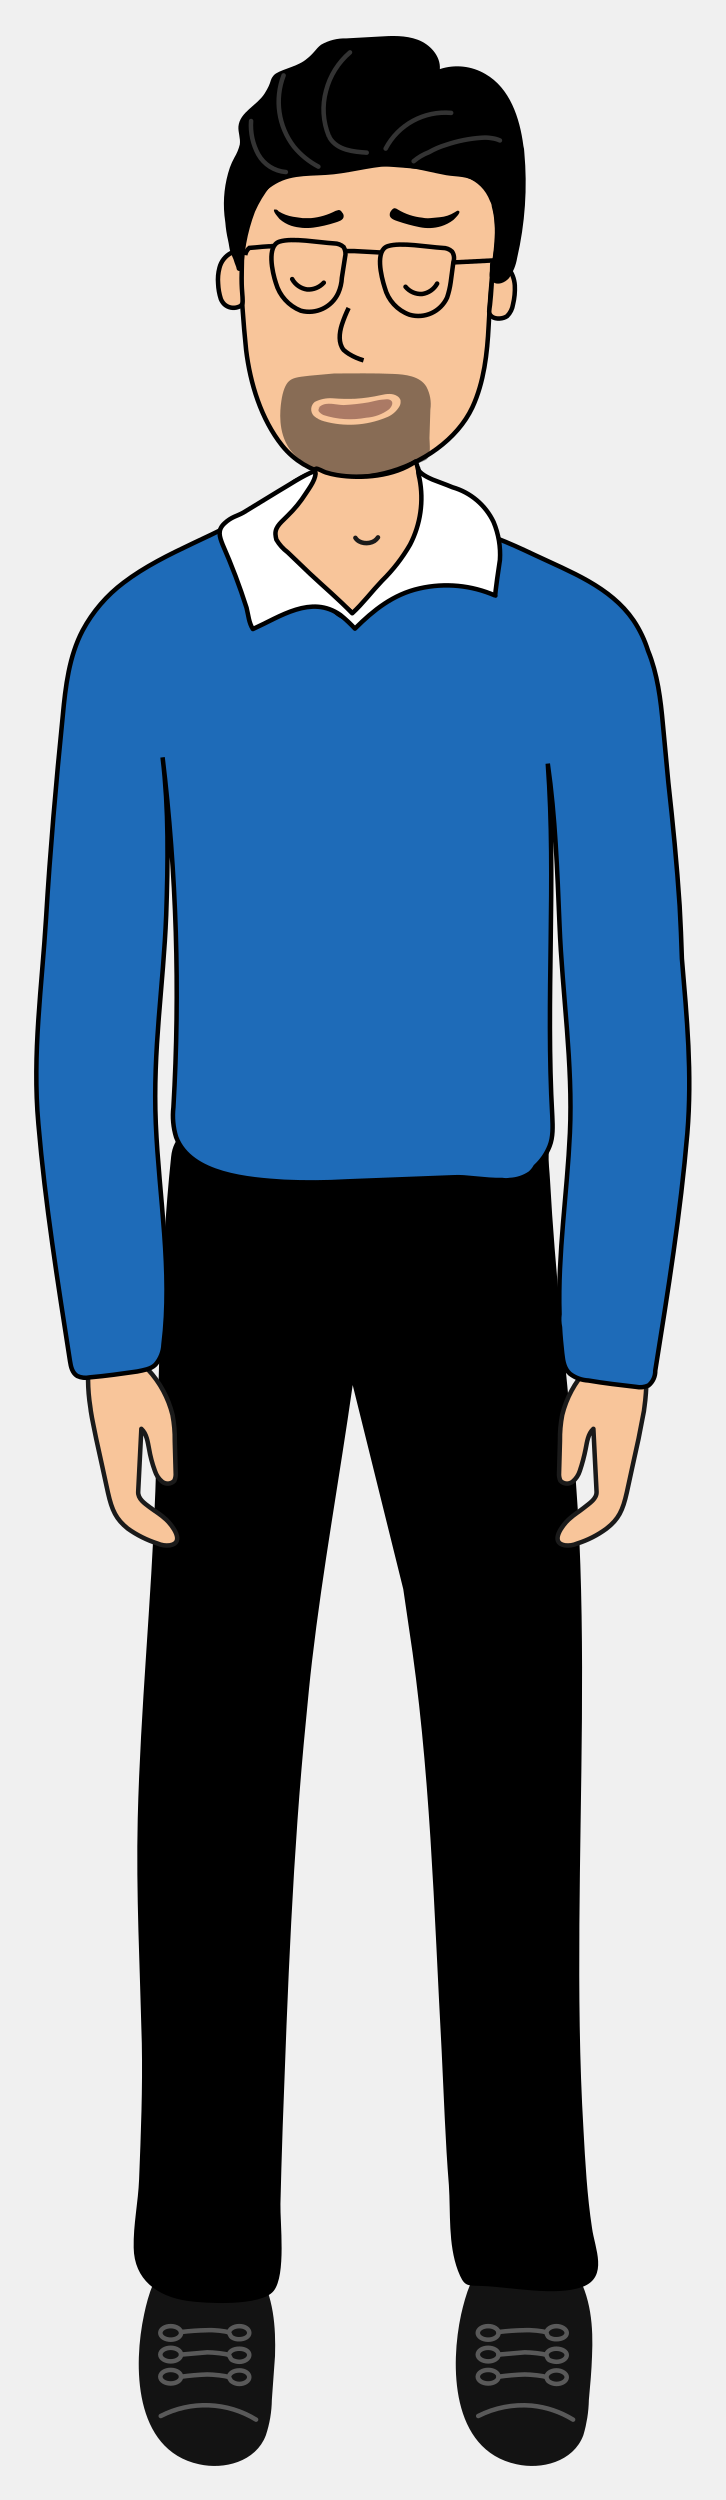
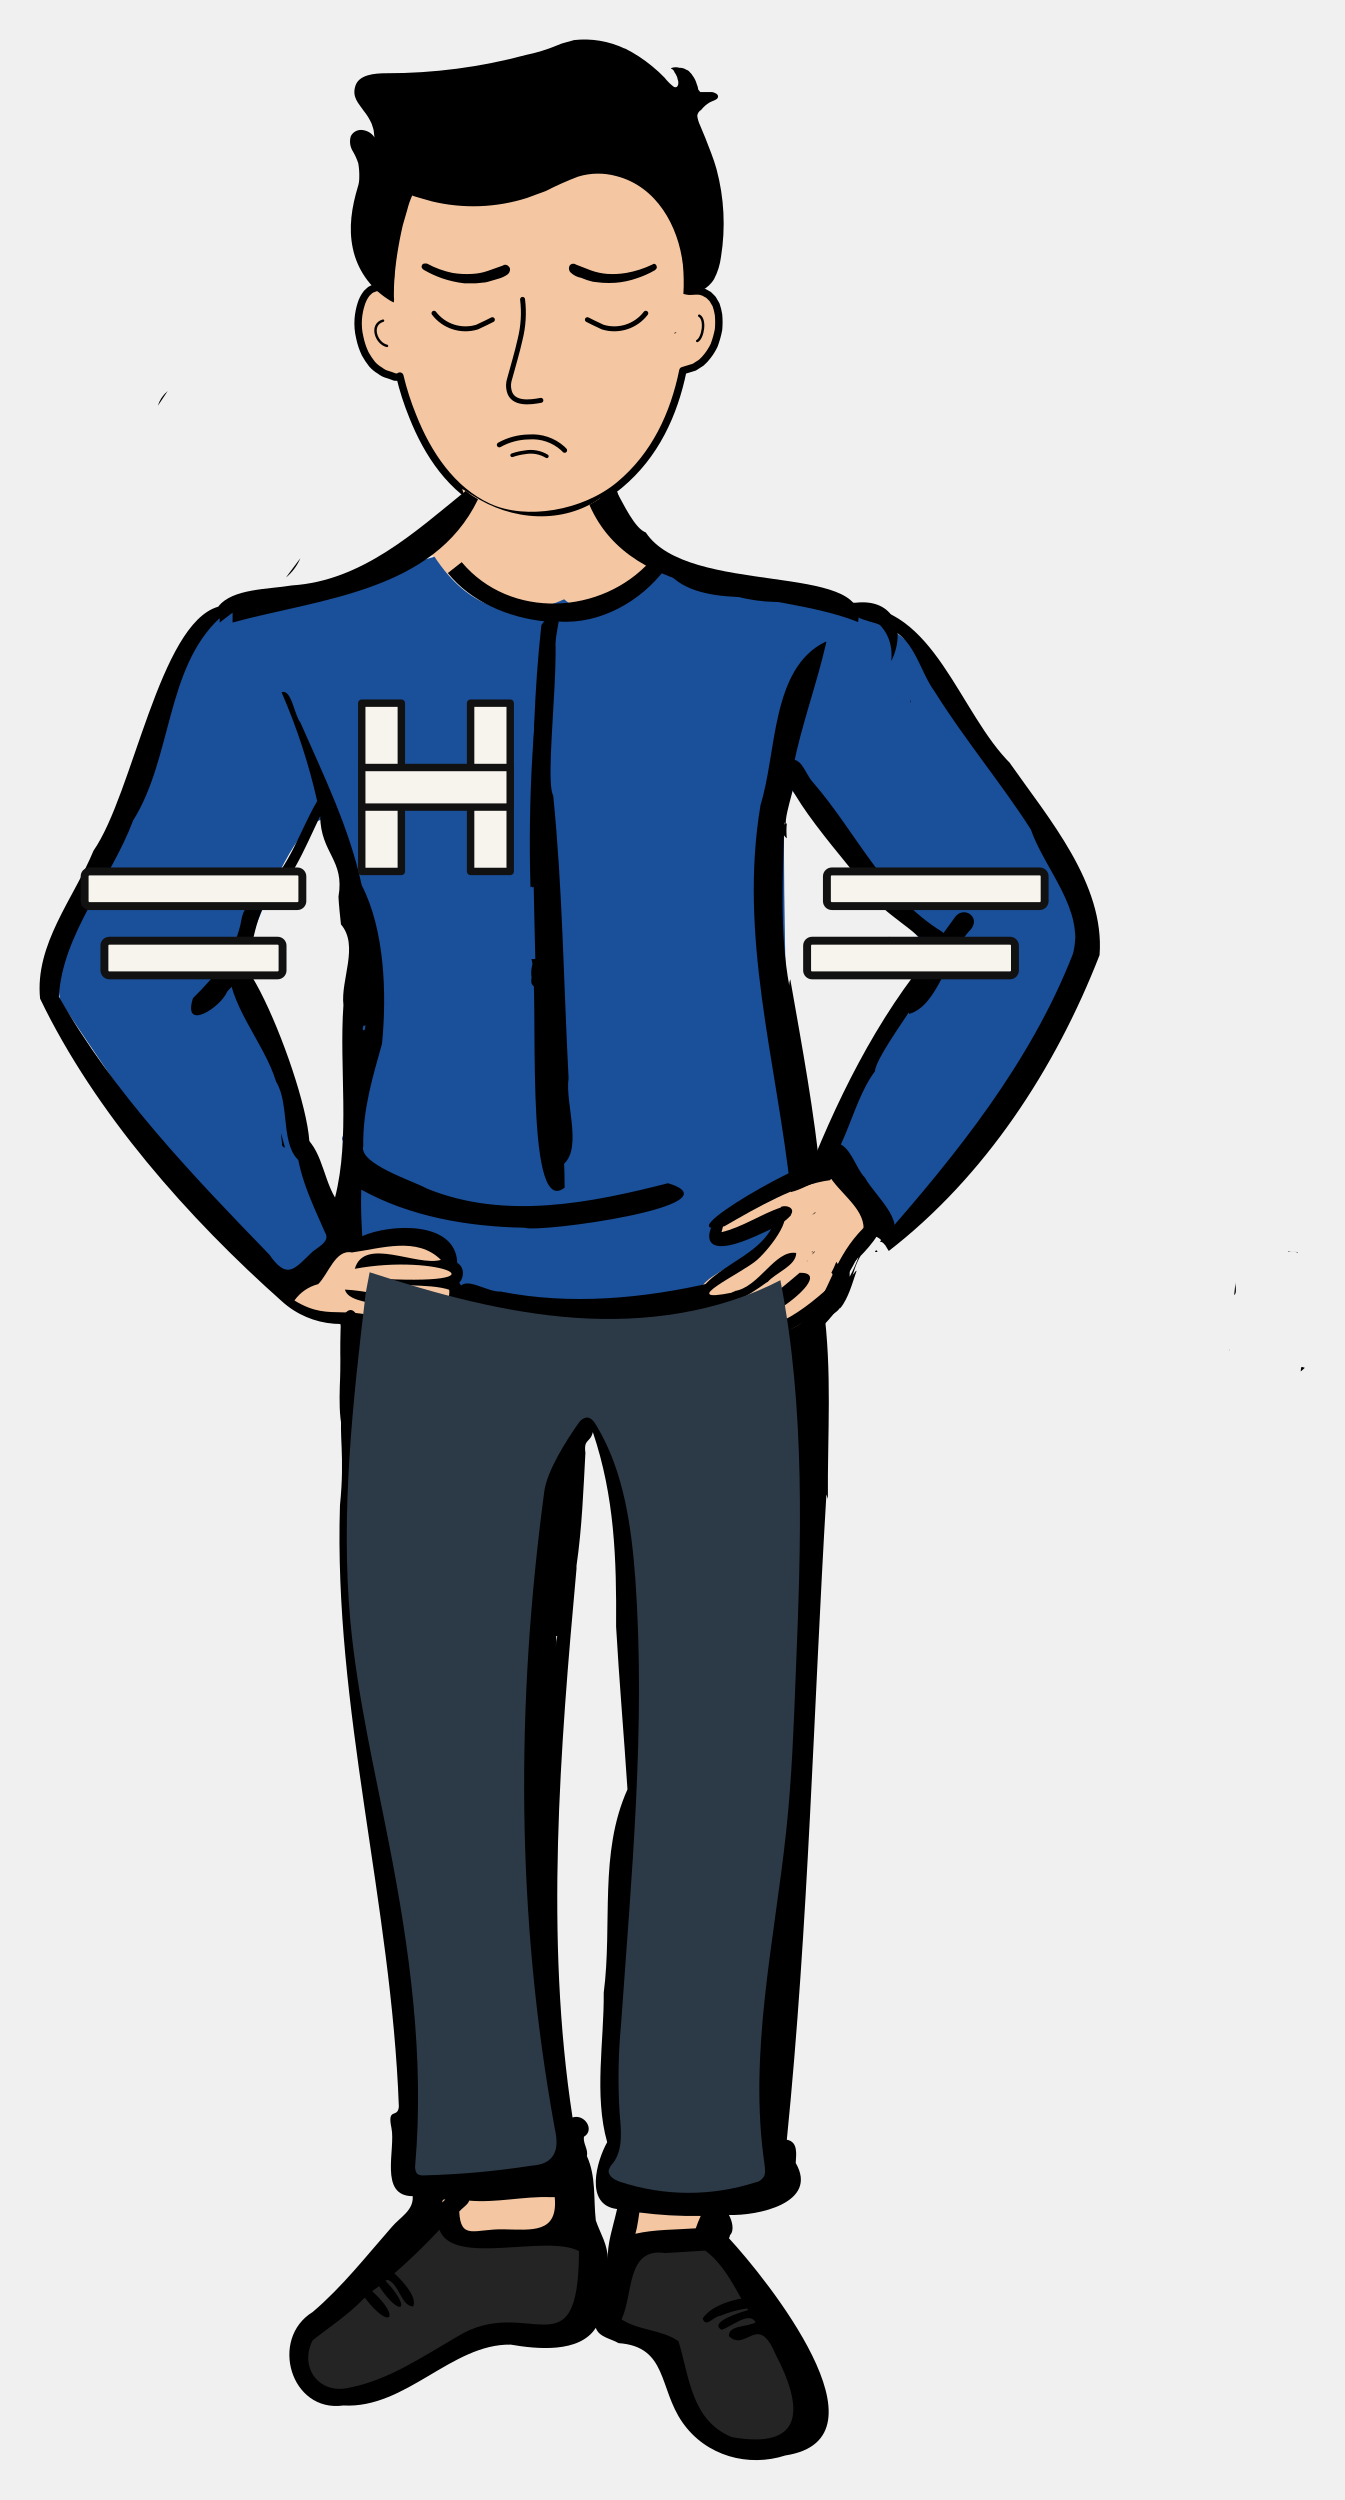
- <svg xmlns="http://www.w3.org/2000/svg" width="160.6" height="553.6" viewBox="160.7 26.9 160.6 553.6">
+ <svg xmlns="http://www.w3.org/2000/svg" width="271.7" height="505.2" viewBox="140.9 55.9 271.7 505.2">
  <svg width="500" height="600" preserveAspectRatio="xMidYMin slice" style="overflow:visible" viewBox="0 0 500 600">
    <svg width="500" height="600" style="overflow:visible">
      <svg width="500" height="600" preserveAspectRatio="xMidYMin slice" style="overflow:visible" viewBox="0 0 500 600">
        <svg viewBox="0 0 500 600">
-           <path fill="#f8c59a" stroke="#000" stroke-linecap="round" stroke-linejoin="round" d="M230 63.1a40 40 0 0 1 4.8-.3c6.9 0 13.8.6 20.6 1.2s12.1 1.6 14.3 7.3l.2.4a2.9 2.9 0 0 1 .2.9c1.4 5.1.3 10.6-.4 15.7a9 9 0 0 1-.2 1.7c-.3 3-.4 6-.6 9.1-.3 6-1 12.4-3.6 18-6.6 14.1-31.2 22-42.1 8.5-4.7-5.9-7.1-13.8-8-21.2-.3-3.1-.6-6.2-.8-9.3s-.3-4.6-.3-6.9a40.1 40.1 0 0 1 2.6-14.6 26.3 26.3 0 0 1 3.5-5.8c2.4-2.8 6.1-4.2 9.8-4.7" />
-           <path fill="#f8c59a" stroke="#000" stroke-linecap="round" stroke-linejoin="round" d="M273 96.9a4.6 4.6 0 0 0 1.3-2.6 14.6 14.6 0 0 0 .4-4.2 7 7 0 0 0-1.5-3.9c-.3-.3-.5-.6-.9-.7a3.4 3.4 0 0 0-2-.4h-.5a.7.7 0 0 0-.1.5 87 87 0 0 1-.5 8.8c-.1 1.1-.5 1.9.4 2.6s2.6.5 3.4-.1m-62.6-2.6a3.6 3.6 0 0 1-.8-1.2 12.8 12.8 0 0 1-.6-3.4 10.2 10.2 0 0 1 .3-3.5 5.1 5.1 0 0 1 2.6-3.3l1.1-.2c.3 0 .9-.1 1.2.1a.6.6 0 0 1 .1.4c0 1.8-.1 3.6-.1 5.3s.1 2.8.2 4.2 0 1.9-1 2.2a3 3 0 0 1-3-.6" />
-           <path d="M276.8 60.6a74.2 74.2 0 0 1-1.6 23.5 10.8 10.8 0 0 1-1.8 4.4c-.9 1-2.5 1.7-3.6.8s-.6-2.4-.3-3.6a31.8 31.8 0 0 0 .7-10.2c-.2-3-1.1-6.3-3.5-8s-4.8-1.4-7.2-1.8-7.5-1.8-11.3-2-9 1.3-13.6 1.8-9-.1-12.8 2.1-4.7 4.8-5.7 8a58 58 0 0 0-1.6 10c0 .4-.3 1.4-.9 1.3s-.5-.7-.6-.9a18 18 0 0 1-.6-1.7c-.3-.6-.5-1.2-.7-1.7s-.3-1.7-.5-2.5a26 26 0 0 1-.6-3.9c-.1-.5-.1-1.1-.2-1.6a25.4 25.4 0 0 1 1.2-10.6 15 15 0 0 1 1-2.2 10.5 10.5 0 0 0 1.2-2.9c.2-1.4-.4-2.7-.3-4 .3-3.2 4.1-4.6 5.8-7.3s1-2.8 2-4 4.9-1.8 7-3.4 2.2-2.4 3.5-3.4a10.6 10.6 0 0 1 5.6-1.4l7.2-.4c2.9-.2 5.9-.3 8.6.7s5.1 3.6 4.9 6.5a12.3 12.3 0 0 1 10.1 1.1c5.4 3.1 7.6 9.7 8.4 15.9a6 6 0 0 1 .2 1.4" />
-           <path d="M261.1 75.6a8.7 8.7 0 0 1-2.7 1.4 9.7 9.7 0 0 1-4.8.2 38 38 0 0 1-4.8-1.3c-.6-.2-1.9-.6-1.8-1.5a1.3 1.3 0 0 1 .3-.8c.2-.3.5-.6.8-.6a1.5 1.5 0 0 1 .7.3 12.8 12.8 0 0 0 5.4 1.8 5.5 5.5 0 0 0 1.8.1l2.1-.2a7.2 7.2 0 0 0 3.3-1.1l.5-.3a.4.4 0 0 1 .5.1c.3.4-1 1.6-1.3 1.9m-38.5-.2a7.6 7.6 0 0 0 2.6 1.5 11.7 11.7 0 0 0 4.9.4 27.7 27.7 0 0 0 4.8-1.1c.6-.2 1.9-.5 1.9-1.4a1.1 1.1 0 0 0-.3-.8c-.2-.3-.4-.6-.8-.6l-.7.2a14.7 14.7 0 0 1-5.4 1.6h-1.9l-2.1-.3a8.8 8.8 0 0 1-3.2-1.2 1 1 0 0 0-.5-.4h-.5c-.3.5 1 1.8 1.2 2.1" />
-           <path fill="none" stroke="#000" stroke-miterlimit="10" d="M234.7 80.8a3.2 3.2 0 0 1 2.1.8 3 3 0 0 1 .3 2.3l-.7 4.5a9.4 9.4 0 0 1-.8 3.4 7.1 7.1 0 0 1-8.3 3.9 9.3 9.3 0 0 1-5.5-6.1c-.8-2.4-2.1-8.3.8-9.2s8.6.2 12.1.4Zm24 1a3 3 0 0 1 2.1.8 2.6 2.6 0 0 1 .3 2.3l-.6 4.5a18.7 18.7 0 0 1-.8 3.4 7 7 0 0 1-8.3 3.8 8.7 8.7 0 0 1-5.5-6c-.8-2.5-2.2-8.3.7-9.2s8.7.2 12.1.4Z" />
-           <path fill="none" stroke="#000" stroke-miterlimit="10" d="M215 83.4a2.6 2.6 0 0 1 .9-1.6c1.8-.1 4.3-.5 5.3-.3l-.5-.2m16.7 1.2h1.8l5.6.3h.2m16.3 2.2 9.9-.5m-30 22.2a13 13 0 0 1-3.2-1.4 9.4 9.4 0 0 1-1.2-.9c-1.2-1.5-1-3.7-.4-5.6a29 29 0 0 1 1.5-3.7" />
-           <path d="M255.1 112.5c-1.4-2.3-4.6-2.7-7.3-2.8-4.4-.2-8.7-.1-13.1-.1l-5.5.5c-2.8.3-3.7.5-4.5 1.2s-1.4 2.3-1.7 4.4-.8 6.8 1.8 10.6a18 18 0 0 0 3 3.1 21.4 21.4 0 0 0 3.6 2.1 34 34 0 0 0 3.4 1.2 16.6 16.6 0 0 0 5.4.6 23.6 23.6 0 0 0 5.2-.9 84 84 0 0 0 9.5-3.6c1.4-.7.9-3.6.9-4.9l.2-6.3a8.2 8.2 0 0 0-.9-5.1m-5.7 3.2a2 2 0 0 1-.2 1.1 5.7 5.7 0 0 1-3.1 2.6 21.2 21.2 0 0 1-13.6.8 5.6 5.6 0 0 1-2.3-1.2 2.1 2.1 0 0 1 .2-3.1 7.6 7.6 0 0 1 4-.8 42 42 0 0 0 5 .1 36 36 0 0 0 5.6-.8c1.3-.3 2.7-.5 3.8.3a1.5 1.5 0 0 1 .5.6.6.6 0 0 1 .1.4" opacity=".45" />
-           <path fill="#5e2f2f" d="M231.5 117c-.2.3-.4.7-.2 1s.6.6 1 .8a19.1 19.1 0 0 0 9.5.6 9.4 9.4 0 0 0 5.1-1.9c.5-.5 1-1.4.4-1.9s-1.4-.2-2-.2-2 .4-3 .6a49 49 0 0 1-5.5.6c-1.5 0-3.7-.8-5.1.2s-.1.1-.2.2" opacity=".5" />
-           <path fill="#f8c59a" stroke="#000" stroke-linecap="round" stroke-linejoin="round" d="M225.4 88.7a4.5 4.5 0 0 0 3.3 2.3 4.6 4.6 0 0 0 3.7-1.5m18.1.9a4.4 4.4 0 0 0 3.7 1.6 4.5 4.5 0 0 0 3.3-2.3" />
-           <path fill="none" stroke="#fff" stroke-linecap="round" stroke-linejoin="round" d="M224 65a7.7 7.7 0 0 1-6.1-3.9 13.4 13.4 0 0 1-1.6-7.4m14.9 10.1a17.7 17.7 0 0 1-5.4-4.4 16.3 16.3 0 0 1-2.3-15.8m18.4 17.1c-2.9-.2-6.5-.5-8.2-3.3a.5.5 0 0 0-.2-.4 15.6 15.6 0 0 1-.6-10 16.6 16.6 0 0 1 5.3-8.5m7.9 21.3a14.9 14.9 0 0 1 14.5-7.9m-8.3 10.7a11.7 11.7 0 0 1 3.4-2 17.3 17.3 0 0 1 3.7-1.6 30.7 30.7 0 0 1 8-1.6 8.3 8.3 0 0 1 2.2.1 6.1 6.1 0 0 1 1.8.5" opacity=".2" />
+           <path fill="#f4c7a2" stroke="#000" stroke-linecap="round" stroke-linejoin="round" stroke-width="1.5" d="M286.1 119.5a11.7 11.7 0 0 0-.5-2l-.7-1.2-.8-.8-.9-.5a3.5 3.5 0 0 0-1.1-.3h-1.9c-.1-3.5-.3-6.9-.7-10.3a16 16 0 0 0-.2-2.2c-.5-6.1-1.6-12.5-5.9-17.1s-11.7-4.9-17.7-5-13.5 0-19.8 2.4a22.2 22.2 0 0 0-9.5 6.5c-2.6 3.2-3.8 7.1-4.7 11a64 64 0 0 0-2 14.4l-.2-.2h-.4l-1.4-.2h-.8l-.8.3a1.8 1.8 0 0 0-.7.5 2.7 2.7 0 0 0-.7.8 6.7 6.7 0 0 0-.8 1.7 13.3 13.3 0 0 0-.6 3 12.2 12.2 0 0 0 .3 3.8 14.2 14.2 0 0 0 1.1 3.3 15.3 15.3 0 0 0 1.4 2.1 6.5 6.5 0 0 0 1.6 1.3 4 4 0 0 0 1.6.8l.6.2.8.3h.8l.2-.2a55 55 0 0 0 2.6 8.1c3 7.6 7.9 15 15.4 18.4s19.2 1.5 26.4-4.5 11-14.3 12.8-23.1l2.3-.7 1.4-.9a8.6 8.6 0 0 0 1.3-1.4 12 12 0 0 0 1.3-2.1 19 19 0 0 0 .9-3.2 16 16 0 0 0 0-3" />
+           <path fill="none" stroke="#000" stroke-linecap="round" stroke-linejoin="round" stroke-width=".5" d="M218.3 120.7c-2.7.8-1.4 4.6.8 5.1m63.1-6.1c1.4.8.7 4.6-.4 5.1" />
+           <path d="M224.2 95.4c0 .1 3.7 1.1 4 1.2a35.8 35.8 0 0 0 19.2-.7l3.8-1.4a64 64 0 0 1 6.5-2.9 13.8 13.8 0 0 1 7.8-.1c8.1 2.1 12.5 10.1 13.4 17.9a39 39 0 0 1 .1 5.9 4.3 4.3 0 0 0 2.5 0l1.2-.7a6.1 6.1 0 0 0 2.5-2.3 13.2 13.2 0 0 0 1.4-4.5 42.4 42.4 0 0 0-.9-17.7c-.6-2.2-1.5-4.3-2.3-6.4l-1-2.4a6.6 6.6 0 0 1-.6-2 1.6 1.6 0 0 1 .8-1.2 6.1 6.1 0 0 1 1.7-1.5c.5-.3 1.6-.5 1.7-1.1s-.7-.9-1.2-1h-2.4l-.4-.5a3.5 3.5 0 0 0-.3-1.1 5.1 5.1 0 0 0-.9-1.8l-.2-.3-.3-.3a1.2 1.2 0 0 0-.7-.5 2.3 2.3 0 0 0-1.4-.4 2.6 2.6 0 0 0-1.5 0c-.1 0-.3.2-.2.2h.1a1.1 1.1 0 0 1 .6.7 4 4 0 0 1 .5.9c.1.2.1.5.2.7s.2 1.1-.3 1.4a.7.7 0 0 1-.6-.1 10.2 10.2 0 0 1-1.8-1.8 27 27 0 0 0-2.5-2.3 29 29 0 0 0-5.5-3.6h-.1a18.9 18.9 0 0 0-10.2-1.7l-2.5.7-1 .4a34 34 0 0 1-6.2 1.9 107.7 107.7 0 0 1-28.2 3.7c-2.5 0-5.6.3-6.3 2.6s.7 3.5 1.7 5a11.3 11.3 0 0 1 1.6 2.6c.1.4.3.8.4 1.3s.1 1.3.2 1.5a3.3 3.3 0 0 0-2.3-1.5 2.3 2.3 0 0 0-2.5 1.2 3.7 3.7 0 0 0 .3 2.9 12.3 12.3 0 0 1 1.2 2.6 14.2 14.2 0 0 1 .2 2.9 5.8 5.8 0 0 1-.3 1.9c-1.2 4-1.9 8.2-1 12.4a16.1 16.1 0 0 0 7 10.2 7.5 7.5 0 0 0 1.2.7c.2-.1.1-.1.1-.2a2.7 2.7 0 0 0 0-.9v-1.6q.1-3.3.6-6.6t1.2-6.3l.9-3.1a16.6 16.6 0 0 1 1-2.9" />
        </svg>
      </svg>
    </svg>
    <svg width="500" height="600" style="overflow:visible">
      <svg width="500" height="600" preserveAspectRatio="xMidYMin slice" style="overflow:visible" viewBox="0 0 500 600">
        <svg viewBox="0 0 500 600">
-           <path stroke="#000" stroke-linecap="round" stroke-linejoin="round" d="M287.6 530c3.5 5.5 4 12.2 3.7 18.6-.1 3.2-.4 6.5-.7 9.7a28.8 28.8 0 0 1-1.2 7.7c-2.1 5.6-8.9 7.3-14.2 6.1-14.2-3-14.3-21.5-11.9-32.6 1-4.3 2.4-9.3 5.9-12.2 5.5-4.7 14.6-3.5 18.4 2.7" opacity=".92" />
-           <path fill="none" stroke="#fff" stroke-linecap="round" stroke-linejoin="round" d="M266.6 561.9a22 22 0 0 1 11.8-2.3 21.5 21.5 0 0 1 9.2 3.1" opacity=".3" />
-           <g fill="none" stroke="#fff" stroke-linecap="round" stroke-linejoin="round" opacity=".3">
-             <ellipse cx="268.8" cy="553.2" rx="2.3" ry="1.5" />
-             <path d="M281.7 553.3c0-.8 1-1.5 2.2-1.5s2.3.7 2.3 1.5-1 1.5-2.3 1.5a3 3 0 0 1-1.6-.5c-.5-.3-.4-.7-.7-1s-3.5-.6-4.7-.6a54 54 0 0 0-5.8.5" />
-             <ellipse cx="268.8" cy="548.3" rx="2.3" ry="1.5" />
-             <path d="M281.7 548.4c0-.8 1-1.4 2.2-1.4s2.3.6 2.3 1.4-1 1.5-2.3 1.5a4.2 4.2 0 0 1-1.6-.4c-.5-.4-.4-.8-.7-1.1s-3.5-.6-4.7-.6l-5.8.5" />
-             <ellipse cx="268.8" cy="543.5" rx="2.3" ry="1.5" />
-             <path d="M281.7 543.5c0-.8 1-1.5 2.2-1.5s2.3.7 2.3 1.5-1 1.4-2.3 1.4a2.9 2.9 0 0 1-1.6-.4c-.5-.3-.4-.8-.7-1.1s-3.5-.6-4.7-.5a55 55 0 0 0-5.8.4" />
+           <path stroke="#000" stroke-miterlimit="10" stroke-width=".5" d="m239.1 112.7 2.4-.7a5.6 5.6 0 0 0 1.9-.9c.3-.3.5-.9.1-1.2a.6.6 0 0 0-.9-.1l-3.1 1.1a11.3 11.3 0 0 1-3.2.6 18 18 0 0 1-4-.2 19.1 19.1 0 0 1-5.2-1.9h-.5a.4.4 0 0 0-.1.7l.3.2a22 22 0 0 0 3.5 1.6 21.6 21.6 0 0 0 4.4 1h2.4l2-.2m21.7-.1a13.5 13.5 0 0 1-2.4-.8 3.8 3.8 0 0 1-2-1 .9.9 0 0 1-.1-1.2.7.7 0 0 1 .9 0l3.1 1.2a13 13 0 0 0 3.3.7 17 17 0 0 0 3.9-.2 20.5 20.5 0 0 0 5.3-1.7c.1-.1.3-.2.4-.1s.3.4.1.6l-.2.2a19 19 0 0 1-3.6 1.6 16.5 16.5 0 0 1-4.3.9 21 21 0 0 1-2.5 0l-1.9-.2m-2.3-1.8h-.1" />
+           <path fill="none" stroke="#000" stroke-linecap="round" stroke-linejoin="round" d="m255 146.9-.4-.4a9.2 9.2 0 0 0-6.8-2.3 12.6 12.6 0 0 0-6 1.6" />
+           <path fill="none" stroke="#000" stroke-linecap="round" stroke-linejoin="round" stroke-width=".75" d="M244.4 147.9a12.2 12.2 0 0 1 2.6-.6 6.3 6.3 0 0 1 4.4.8" />
+           <path fill="none" stroke="#000" stroke-linecap="round" stroke-linejoin="round" d="M228.6 119.2a8 8 0 0 0 8.7 2.8l1.9-.9 1.2-.6m31-1.3a8 8 0 0 1-8.7 2.8l-1.9-.9-1.2-.6m-13.1-4.1a22.2 22.2 0 0 1-.5 8.1c-.6 2.7-1.4 5.3-2.1 7.9a4.3 4.3 0 0 0-.1 2.5c.7 2.8 4.3 2.3 6.4 1.9" />
+         </svg>
+       </svg>
+     </svg>
+     <svg width="500" height="600" style="overflow:visible">
+       <svg width="500" height="600" preserveAspectRatio="xMidYMin slice" style="overflow:visible" viewBox="0 0 500 600">
+         <svg viewBox="0 0 500 600">
+           <defs>
+             <mask id="a" width=".91" height=".99" x="403.66" y="332.11" maskUnits="userSpaceOnUse">
+               <path fill="#fff" fill-rule="evenodd" d="M403.7 332.1h.9v1h-.9z" />
+             </mask>
+           </defs>
+           <path fill="#f4c7a2" fill-rule="evenodd" d="M262.3 156.5c-7.6 5.4-18 4.7-25.9-.5l-2.1-1.3c2.1 6.2-1.3 7.3-7.1 11.7 8.9 16.7 38.2 17.5 45.7 2.2-5.2-4.5-9-8.3-10.6-12.1" />
+           <path fill="#242424" fill-rule="evenodd" d="M227.1 502.5q-26.7 24.4-26.7 26.7c-.6 20.9 18.1 9.8 40.2-.9 16.7.9 22.3-6.6 18-19.4-6.8-1.9-17.3-4-31.5-6.4m40.2 7.8c-11.8 20.1-2.1 14.6 7.9 21.1 2.3 26.7 33.5 23 29.3 9.7-1.7-6.1-8.5-16.7-20.6-31.7Z" />
+           <path fill="#1a4f9a" fill-rule="evenodd" d="M228.7 168.4c-36.6 10.8-50.4 5.7-54.8 29.8.8 14.8-24.3 44.1-20.8 60.1.3.2 31 47.4 44.5 59.9 1.8 1.6 10.9-14.2 12-12.1s-20.2-50-20.4-54c28.2-79.5 25.9 19.5 20.8 33.9 1.7 4.1 2.4 12.2 2.2 24.4 40.5 17.4 47.6 16 91.1 2.9l-3.2-40.5q-1.5-61.2-.1-58.4c.2.6 9.9 11.8 28.9 33.7-21.6 42.1-26.4 39.9-8.3 58 16.5-10.2 64.5-56.9 17.6-101.6-14.1-26.4-26.1-28.9-65.3-33.9-6.4 6.7-11.9 11.8-18 6.4-10.5 4.8-19.4 1.7-26.2-8.6" />
+           <path fill="#f4c7a2" fill-rule="evenodd" d="m198.6 317.4 10-9.8c10.6-1.6 16.7-2.1 18.2-1.5 4.8 1.2 8.8 7.9 5.6 12q-1.7.6-9.6 1.5c7.5 7.8-1.9 5-6.4 3.7-6.4-.3-10.1-.8-17.8-5.2m28.5 179.6c20.1-3 30.1-3.3 30.1-1s2.2 12.2-5.5 12.2c-17-.4-22.5 4.3-24.6-11.2m39-.8q-1.1 12.9 0 12.9c1.2 0 15.6 1.5 16.3-.9 5.4-13.9 1.7-7.4-16.3-12M309 290.7c11.3 11.1 10.1 10.6 3.6 19.6-.4.8-1.4 9.1-9.7 14.3-1.4 1.8-20.1 4-18.7-4.9-8-6 13-8.5 13.2-17.3-28.7 12.7-.6-10.8 11.6-12.6" />
+           <path d="M263.7 155.8h-.4l-1.2.9c-.7 6.1 6.5 8.7 10.3 12.5-9.8 11-28.4 12-38.2.3l-2.8 2.2c4.6 5.8 12.4 9.1 19.9 9.8a301 301 0 0 0-3.2 53.7c3.2-1.3.8-10.7 2.5-14.7.8-10.8 1-21.7 2.1-32.4.4-2 .7-4.5 1.1-6.6 8.4.6 16.6-4.1 21.5-10.6 9.1 4.2 19.7 8.8 29.6 5.5-16.7-1-33.3-7.7-41.2-20.6m-13.1 93.4a3.9 3.9 0 0 1-2.3.5c1.7 5.2-1.8 53 6.7 46.2 0-15.7-3.1-31.2-4.2-46.8h-.2" />
+           <path d="M262.3 156.5c.2 1 .5 1.6 1.3.8h.6a.5.5 0 0 0 .9.2c1.3.3.9-1.8 0-3.3a15 15 0 0 1-2.8 2.3m14.8-33.3c.2.2.4 0 .5-.2zm-26.3 126.1c-2.2.5-2.7 1.6-2.5 3.8 2.3-.7 3.5-1.4 2.9-4zm-1.9-16.6c-1.1.1-.3 1.7-.5 2.5 1.8-.5 2.1-1.2 1.7-3zm-.6 21.1c-.4 1.8 1.8 1.8 3 2.3.4-2-1.3-4.2-3-2.3" />
+           <path d="M248.3 253.9a15 15 0 0 1 3 .2 11 11 0 0 1-.1-1.8l-2.8-.2a11 11 0 0 0-.1 1.8m0-21.1c0 .8.1 1.6.1 2.4 2-.2 2-1.2 1.7-3zm48.8-56.9c.2 2.7 4.1 1.2 5.8.9-.6-.1-1.5-1-2-.2s-2.8-1.4-3.8-.7" />
+           <path d="M250.3 182.2c-2.9 26.3-1.4 52.5-1 78.8 1.8 9.4-2.1 24.2 4.5 30.8 5.4-2.6 1.2-12.8 2-18-1-19.1-1.2-38.1-3.1-57.1-2.3-4 3.8-43.5-2.4-34.5m-75.7-47.1a5.9 5.9 0 0 0-1.8 2.8l2-3zm24.6 36.8-.5.7a10.2 10.2 0 0 0 2.9-3.9zm75.2-2.9c3.9 10.1 21.2 7.2 30.5 7.2-10.3-2.2-22.1-1.5-30.5-7.2" />
+           <path d="M264.5 157.7c6.7 16.9 26.4 18.6 42.4 18.9-16-2.5-35.1-4.5-41.7-21.8a2.1 2.1 0 0 0-.7 2.9" />
+           <path d="M295.6 174.9c3.7.9 7.4 2 11.3 1.7-5.3-1.2-10.6-1.8-15.9-3a35 35 0 0 0 4.6 1.3" />
+           <path d="M290 174.2c.6 2.9 4.9.4 7 .8-2.3-.4-4.6-.8-6.9-1.4a1.3 1.3 0 0 0-.1.6m111.2 134.6a2.8 2.8 0 0 1 2 .3v-.1a6.4 6.4 0 0 0-2-.3m-10.9 8.9c.7-.4.1-2.1.3-2.9zm-1 11.3c0-.1.1-.3 0-.3z" />
+           <g mask="url(#a)">
+             <path d="m403.7 333.1.9-.8-.7-.2a3.6 3.6 0 0 0-.2 1" />
          </g>
-           <path stroke="#000" stroke-linecap="round" stroke-linejoin="round" d="M217.4 530c3.4 5.5 3.9 12.2 3.7 18.6-.2 3.2-.5 6.5-.7 9.7a25.4 25.4 0 0 1-1.3 7.7c-2.1 5.6-8.9 7.3-14.2 6.1-14.1-3-14.2-21.5-11.8-32.6.9-4.3 2.4-9.3 5.8-12.2 5.5-4.7 14.6-3.5 18.5 2.7" opacity=".92" />
-           <path fill="none" stroke="#fff" stroke-linecap="round" stroke-linejoin="round" d="M196.3 561.9a21.5 21.5 0 0 1 21.1.8" opacity=".3" />
-           <g fill="none" stroke="#fff" stroke-linecap="round" stroke-linejoin="round" opacity=".3">
-             <ellipse cx="198.5" cy="553.2" rx="2.3" ry="1.5" />
-             <path d="M211.4 553.3c0-.8 1-1.5 2.3-1.5s2.2.7 2.2 1.5-1 1.5-2.2 1.5a2.8 2.8 0 0 1-1.6-.5c-.5-.3-.4-.7-.8-1s-3.5-.6-4.7-.6a57 57 0 0 0-5.8.5" />
-             <ellipse cx="198.5" cy="548.3" rx="2.3" ry="1.5" />
-             <path d="M211.4 548.4c0-.8 1-1.4 2.3-1.4s2.2.6 2.2 1.4-1 1.5-2.2 1.5a3.8 3.8 0 0 1-1.6-.4c-.5-.4-.4-.8-.8-1.1s-3.5-.6-4.7-.6l-5.8.5" />
-             <ellipse cx="198.5" cy="543.5" rx="2.3" ry="1.5" />
-             <path d="M211.4 543.5c0-.8 1-1.5 2.3-1.5s2.2.7 2.2 1.5-1 1.4-2.2 1.4a2.7 2.7 0 0 1-1.6-.4c-.5-.3-.4-.8-.8-1.1s-3.5-.6-4.7-.5a57 57 0 0 0-5.8.4" />
-           </g>
-           <path fill-rule="evenodd" d="m250 378.8 1.2 8.2c4.8 31 5.6 62.8 7.3 94.1.5 9.9.8 19.8 1.6 29.7.4 6.1-.2 13 2 18.9 1.4 3.6 1.9 3.3 5.2 3.4 6.2.2 16.6 2.4 22.4.2s2.7-8.6 2.1-13c-1.1-7.2-1.5-14.6-1.9-21.9-.9-15.2-1-30.3-.9-45.4.2-30.3 1.4-60.7-.3-91-.3-4.5-.6-9-1-13.6-1.8-20-4.1-40-5.2-60.1-.1-2-.4-4.1-.3-6.1s0-4.5-2.6-5.9-4.6-1.3-7-1.5c-9.1-.4-18.1.2-27.1.4s-18.7.2-28.1-.1c-6.4-.3-17.9-.9-18.8 7.9-2.6 24.6-2.6 49.4-3.5 74.1s-3.3 48.2-3.9 72.4c-.4 16.6.5 33.2.9 49.8.2 10.1-.2 20.2-.6 30.2-.2 5.1-1.3 10-1.2 15.1.1 7.1 5.2 10.8 11.8 11.8 4 .6 16.4 1.3 19.2-2.2s1.4-15.1 1.5-19.3.3-11.4.5-17.1c1.1-30.2 2.2-60.3 5.2-90.4.4-4.2.8-8.5 1.3-12.7 2.4-20.5 6.1-40.7 9-61.1" />
-           <path fill="#f8c59a" stroke="#1a1a1a" stroke-linecap="round" stroke-linejoin="round" d="M180.7 338.5c0 .2.1.5.1.8.3 2 .8 4.1 1.2 6.2.9 3.9 1.7 7.9 2.6 11.9s1.8 5.9 4.4 8a24 24 0 0 0 6.6 3.3 5.1 5.1 0 0 0 2.7.4c3.5-.6.5-4.5-.8-5.7s-2.4-1.8-3.6-2.7-2.7-1.9-2.6-3.5l.7-13.9c1.2 1.1 1.4 2.9 1.7 4.4a27 27 0 0 0 1.3 4.9 5.1 5.1 0 0 0 1.6 2.4 2 2 0 0 0 2.7-.2 3.4 3.4 0 0 0 .3-1.7l-.2-7.1a28.4 28.4 0 0 0-.5-5.8 22.7 22.7 0 0 0-5.4-10 5.8 5.8 0 0 0-1.7-1.4 3.6 3.6 0 0 0-2.3-.3 24.3 24.3 0 0 0-7.6.8c-1.8.7-1.8 1.4-1.7 3.2a40.5 40.5 0 0 0 .5 6m122.7 0c0 .2-.1.5-.1.8l-1.2 6.2c-.9 3.9-1.7 7.9-2.6 11.9s-1.8 5.9-4.5 8a22.1 22.1 0 0 1-6.5 3.3 5.1 5.1 0 0 1-2.7.4c-3.5-.6-.5-4.5.8-5.7s2.4-1.8 3.5-2.7 2.8-1.9 2.7-3.5l-.7-13.9c-1.2 1.1-1.4 2.9-1.7 4.4a39 39 0 0 1-1.3 4.9 5.1 5.1 0 0 1-1.6 2.4 2 2 0 0 1-2.7-.2 3.4 3.4 0 0 1-.3-1.7l.2-7.1a28.4 28.4 0 0 1 .5-5.8 22.7 22.7 0 0 1 5.4-10 5.8 5.8 0 0 1 1.7-1.4 3.6 3.6 0 0 1 2.3-.3 24.3 24.3 0 0 1 7.6.8c1.8.7 1.8 1.4 1.7 3.2s-.2 4-.5 6" />
-           <path fill="#1e6bb8" stroke="#000" stroke-miterlimit="10" d="M311.7 239.2c-.1-3.9-.3-7.8-.5-11.7-.6-9.2-1.5-18.3-2.5-27.3l-1.2-12.8c-.5-5.6-1.2-11.3-3.3-16.4a26 26 0 0 0-3.2-6.7c-5.1-7.5-14.1-10.8-21.9-14.5-5.7-2.7-11.5-5.3-17.8-6.4a3.4 3.4 0 0 0-1.4-.1 3.9 3.9 0 0 0-2 1.6 110 110 0 0 1-10.5 12.1 26.5 26.5 0 0 1-8.2 6.3 5.8 5.8 0 0 1-1.8.4 4.7 4.7 0 0 1-2.8-1.8c-2.7-3.2-5.3-6.9-9.2-8.5-2.2-1-6.9-1.6-7-4.9s3.8-4.9 5.9-6.7 4.8-4.5 5.8-7.6c.1-.3.3-2.8.1-2.7a19.5 19.5 0 0 0-3.6 1.7c-1.5.7-1.9 1.6-2.9 2.7s-3.2 2.1-4.6 3.1c-9.5 6.3-21.8 9.9-31 16.9a32.4 32.4 0 0 0-9.1 10.6c-3 5.7-3.8 12.4-4.4 18.9-1.5 14.9-2.8 29.8-3.7 44.8s-3.1 30-1.7 45.6c1.5 17.6 4.3 35.1 7 52.5.2 1.3.5 2.6 1.6 3.3a4.4 4.4 0 0 0 2.8.3c3.5-.3 7-.8 10.5-1.3 1.4-.3 3-.5 4-1.5a7.2 7.2 0 0 0 1.8-4.5c2-16.3-1-32.6-1.7-48.9s1.7-30.7 2.3-46.1c.4-11.5.6-23.5-.8-35a436.4 436.4 0 0 1 2.4 77.5 16.3 16.3 0 0 0 .6 6.6c3.2 8.5 16.3 9.4 23.9 9.9a131 131 0 0 0 14-.1l23.5-.9c2.7-.2 7 .7 10.8.6a4.9 4.9 0 0 0 1.7 0 8.6 8.6 0 0 0 4.5-1.5 5.7 5.7 0 0 0 1.2-1.5 12.2 12.2 0 0 0 3.1-4.5c.8-2 .7-4.3.6-6.6-1.5-26.1.9-52-1-78.1 1.7 11.9 2.1 23.7 2.6 35.7.6 15.3 3 30.8 2.3 46.1-.6 13.3-2.7 26.7-2.3 40.1a9.1 9.1 0 0 0 .1 2.9c.1 2 .3 3.9.5 5.8s.5 3.4 1.7 4.5a7.3 7.3 0 0 0 4.1 1.5c3.5.6 7 1 10.5 1.4a4.5 4.5 0 0 0 2.8-.3 4.1 4.1 0 0 0 1.5-3.3c2.8-17.5 5.6-34.9 7.1-52.5 1.1-13.3-.1-25.7-1.2-38.7Z" />
-           <path fill="#f8c59a" stroke="#000" stroke-linecap="round" stroke-linejoin="round" d="M221.5 144.6v.2l-1.6 2.3c-.8 1.6-1.4 3.6-.2 5.2a16.3 16.3 0 0 0 7.2 5.2c1.8.5 3.6.8 5.4 1.4a16.4 16.4 0 0 1 7.5 4.9 34.7 34.7 0 0 1 16.9-8.4c4.2-.7 9.4-6.3 8.6-10.9a11 11 0 0 0-.9-2.3c-1.7-3.1-4.7-5.3-7.7-7.3a8.2 8.2 0 0 1-2.9-2.3c-.6-1.1-.5-2.5-1.1-3.5-4.7 3.3-11.9 3.9-17.4 3a18 18 0 0 1-2.5-.6c-.4-.1-1.9-1-2.2-.8s-.1.8-.1 1.1a6 6 0 0 1-.6 1.4 23 23 0 0 1-1.6 2.6 35.7 35.7 0 0 1-4.4 5.2 9.4 9.4 0 0 0-1 1l-.8 1.3a14 14 0 0 0-.6 1.3" />
-           <path fill="none" stroke="#1a1a1a" stroke-linecap="round" stroke-linejoin="round" d="M239.4 146c.8 1.3 2.9 1.5 4.2.7a3 3 0 0 0 .8-.8" />
-           <path fill="#fff" stroke="#000" stroke-linecap="round" stroke-linejoin="round" d="M221.7 145.2a6 6 0 0 0 .2 1.2 9.5 9.5 0 0 0 2.5 2.8l4.9 4.7c3.1 2.9 6.4 5.7 9.4 8.8 2.3-2.1 4.4-4.9 6.6-7.2a37.3 37.3 0 0 0 6.2-8 22.4 22.4 0 0 0 2.1-14.6 9 9 0 0 1-.3-2.3c0 1.1 2.5 2.2 3.2 2.5s3 1.1 4.4 1.7a14.5 14.5 0 0 1 9.1 7.7 18.6 18.6 0 0 1 1.4 8.4c-.1.7-1.2 7.9-1 7.9a26.9 26.9 0 0 0-16.8-1.6c-5.8 1.3-10.2 4.8-14.3 8.9a32 32 0 0 0-3.2-3c-6.5-4.6-13.4.4-19.4 3.1-.9-1.4-1-3.1-1.4-4.7a139 139 0 0 0-5.3-14c-.7-1.8-1.2-3.2.4-4.7s2.8-1.6 4.2-2.4l7.7-4.7c2.6-1.5 5.3-3.4 8.1-4.5.7 1.3-1.3 3.9-2 5a26.8 26.8 0 0 1-4 4.9c-1.1 1.2-2.8 2.3-2.7 4.1" />
+           <path d="M295.8 175.6a10.5 10.5 0 0 0 2.9.8c5.7-.3 10.8 1.5 15.9 4.2a15 15 0 0 0 .2-2.1c-6.9-1.5-13.8-2.8-20.8-3.9zm3.4.1" />
+           <path d="M271.4 163.5c-2.2-.8-4.4-5.5-6.4-9.2a21.1 21.1 0 0 1-5 3.6c8.8 20.3 36.9 16.8 54.3 23.7 2.3-12.1-34.4-5.2-42.9-18.1" />
+           <path d="M313.8 177.7c-1.3.1-8.2-.7-5 1.6 6.6-1 13 2.9 12.2 10.2 3.1-6.2.6-12.7-7.2-11.8m11 20.1h.1v-.4a.4.4 0 0 0-.1.3m-36.6 310.5a1.1 1.1 0 0 0 .2-.6c1-1 .4-3-.2-4.1 5.8.2 18.2-2.4 13.5-10.5.1-1.8.5-4.3-1.8-4.7 4.4-43.8 5.4-86.9 8-130.4l.3.9c-.1-13.2.9-25.6-.9-39-2.9 3.3-5.5 9-9.6 10.1-.5-.3-1.1-.4-1.4-1s-1.9 1.3-2.5-.3c-2.8 2-6-2.6-5.9-5.5-4.2 2.9-4.8-5.7-3.1-8-13.9 3.2-28.6 4.6-42.7 1.8-2.8.2-7.5-3.5-8.5-.4-.2-.4-.7-1.1-1-.5s0-.1-.1-.1c2.1-.6 2.7-3.7.8-4.8-.3-8.6-13.6-7.9-19.2-5.4-.2-3.6-.3-5.7-.2-9.4 9.9 5.5 21.7 7.5 33 7.7 3 1.1 43.7-4.5 29-9-15.6 4-33 7.5-48.7 1.1-2.9-1.6-13.8-5-12.9-8.6-.1-7.4 1.9-13.9 3.8-20.7 1-10.2.5-23.1-4.1-32-2.5-11.6-7.7-22.2-12.4-32.9-1.2-1.4-1.8-6.9-3.8-6.1a123 123 0 0 1 7.2 22c-3.2 5.3-5.7 13.6-10.8 17.9-1.8 1.8-4.1 3.3-4.5 6-1.1 6.4-5.3 11.5-9.8 15.9-2.2 6.9 5.6 1.9 6.9-1.3 5.4-5.4 4.5-10.7 7.1-16.7 5.7-4.9 8.5-12.1 11.7-18.8.1 7.6 5 8.8 3.7 16.3 0 .8.4 4.9.5 5.6 3.7 4.3-.1 11.2.5 16.3-.9 12.6 1.4 26.8-1.7 38.9-2.7-4.6-2.7-11-7.9-13.5-.3 7.4 3 14 5.9 20.6 1.1 1.7-1.4 2.9-2.5 3.8-3.7 3.5-5.1 5.9-8.8.6-15.5-16-31.6-32.8-42.5-52.1.7-12.7 10.6-23.8 15-35.6 7.9-12.6 6.6-30.8 17.5-40.9v.9l2.6-2v2c17.5-4.8 40.6-6.2 49.6-24.9a22 22 0 0 1-2.5-1.7c-10 8.1-20.9 18.2-35.1 19.1-4.7.8-12.1.6-14.9 4.3-11.9 3.4-17.2 37.8-25.2 49.3-4 9.7-11.9 18.9-10.8 29.9 11.1 23.1 30 44.4 48.9 61.2a17.6 17.6 0 0 0 10.5 4.5c5.3 0 9.5 3.5 14.6 4.1-18.8 14.5-11.3 12.1-13.4 32.6-1.3 40.8 10.4 80.5 11.9 121.5-.2 2.5-2.4 0-1.5 4.3s-2.6 13.8 4.3 13.8c.2 2.9-2.5 4.2-4.2 6.2-5.1 5.8-10 12.1-16 17.2-8.8 5.4-4.5 20.4 6.2 18.9 12.6.7 21.9-12.5 33.8-12.3 5.2.9 13.9 1.8 17.2-3.4.6 1.9 3.1 2.2 4.6 3.1 9.9.7 8.1 9.1 12.9 16s13.4 9.1 20.8 6.7c22.2-3.4-3.9-35.8-11.4-43.9m-73.4-245.1c-.2.3 0 1-.4 1s-.1-.7-.1-.9Zm54.8 243c.2-1.1.4-2.3.5-3.1a85 85 0 0 0 12.4.7 26 26 0 0 0-1 2.5c-4.1.3-8.3.2-12.2 1.1Zm-16.3-119.6h.2a18 18 0 0 0-.3 2.3 16 16 0 0 0 .1-2.3m-17.6 114.1c5.5.5 11-.9 16.4-.7h.9c.7 7.4-4.6 6.6-10.4 6.5s-8.6 2.3-8.9-3.6c.5-.6 1.9-1.5 2-2.2m-2.9-183.4v-.7l.3.5-.3.3Zm-10.1 1.2c-4-.6-8-1.7-12.1-1.9 1.1 4.1 13.5 1.5 13.7 8.2-13.7-6.5-15.9-1.1-23.9-6a8.4 8.4 0 0 1 4.8-3.3c2.1-2.1 3.5-7.1 6.8-6.4 5.9-.8 13.2-3.3 18 1.5-4.9 1.4-15.5-4.8-17.4 1.8 17.1-3.2 32.3 3.7 3.1 1.9 4.5 2.2 11.5.8 16.2 2.4.3 4-6.6 1.8-9.2 1.8m8.2 182a1.7 1.7 0 0 0-.6.6v-.3q.15-.45.6-.3m-3.1-178.5a7.6 7.6 0 0 1-1.2 1.9v-.4a5.8 5.8 0 0 0-.8-2.3c.5.3 1.4.4 2 .8m5.3 206.3c-6.9 4-13.8 8.7-21.6 10.2-6.2 1.5-10.2-4.2-7.4-9.6 3.3-2.6 7.3-5.2 10.5-8.6 5.2 6.8 7.4 4 1.5-1.3l1.4-1c4.4 6.6 6.8 4.7 1.3-1.1l.4-.2c2.4.8 2.7 5.3 5.2 5.4.9-2-2.4-5.4-3.8-6.7a125 125 0 0 0 9.1-8.8c2.8 7.5 21.5.8 28.2 4.3-.1 25.5-10.4 8.3-24.8 17.4m30.5-39.4c-2.1 3.7-4.7 12.7 2 13.5-.8 3.6-2 6.8-1.9 10.4.1-3.2-1.5-5.4-2.4-8.1-.5-4.4.1-8.8-1.8-13 .3-1.4-.8-2.5-.6-3.9 2.3-1.4.1-4.7-2.3-3.9-5.6-36.3-2.5-74.6.8-110.9v-.6c1.1-7.5 1.4-15.4 1.8-22.8-.4-2.9 1-2 1.5-4.2 4.4 13 4.8 25.7 4.7 39.3.6 10.7 1.6 22.1 2.3 32.9-5.8 12.9-3 27.2-4.8 41.1.1 9.6-2 20.7.7 30.2m25.2 59.6c-8.3-3.4-8.6-12.4-10.8-19.4-3.5-2.4-8-2.1-11.5-4.4 2.4-5 .9-14.6 8.8-13.4l8.1-.5c3.3 2.4 5.4 6.3 7.3 9.7-2.8.5-6.2 1.7-7.8 4 .6 2.1 2.3-.5 3.5-.5a21.4 21.4 0 0 1 5.5-1.5l.2.3c-1.3.4-8.1 2.4-5.4 4 1.9-.5 5.6-3.9 6.9-1.5-1.7 1-5.5.5-5.4 2.8 3.5 3.3 5.8-4.9 9.4 3.6 5.6 10.7 6.1 19.4-8.8 16.8m18.9-362.8c-11 5.3-9.8 22.4-13.1 32.9-4.5 26.7 3.2 51.7 6.1 78.3 2.2-.5 4-1.8 6.1-2.4-1.3-13.6-3.8-26.9-6.2-40.6a3 3 0 0 0-.2 1.3c-2-10.9-1.3-22.1-1-33.1a2.9 2.9 0 0 0 .3 1c-.4-3.3 3.1-10.3 1.5-12.2 1.7-8.5 4.8-16.8 6.7-25.2Zm-2.8 115.9c.3-.3.8-.3.8-.7zm.3 7.6-.3.4c.2-.3.7-.4.6-.8zm-1.2 1.7h-.1l.2-.2h-.1m-4.1 9.1" />
+           <path d="M296 321.8a.1.1 0 0 1 .1-.1h-.1v.2m-1 2.5v.2l1-1.5a.8.8 0 0 1-.7-.5 5.7 5.7 0 0 1-.3 1.8m-1.6 2.4c-.1.2-.4.3-.4.5a1.5 1.5 0 0 0 .5-.7c0 .1-.1.1-.1.2m4.7-.1c-.2.2-.1.6 0 .9s.6-.7.2-1h-.2m-100.2-39.7a.7.7 0 0 0 .6.9c-.3-.9-.5-1.9-.8-2.9a15 15 0 0 0 .2 2m11.7 36.1c1.6 4.9-3.4 27.6 4.8 24.7 2.6-2.2.7-36.2-4.8-24.7" />
+           <path d="M226.4 320.1c-1.3 1.4.2 2.7.9 3.8-3.1 4.9-8.3.6-12.5-.3-4.1.7.8 14.6-1.1 19-2.9-2.3 1.9-25.1-3.9-20.1a144 144 0 0 0 .4 18.6c6.1 10.3 5.9-1.3 6-6.8-.1 6.3 7.1 6.5 4.5-.2 2.2-.9 6.7.1 5.8-3.8 2.1-1.5 5.3-3.8 4.3-6.8a1.8 1.8 0 0 0-.3-3.5h.3c-1.5 0-3.2-.9-4.4.1m5.7-5.1c-1.1 1.1.6 3.3-1.7 3.7.7 2 3.8.6 3.3-1.4 1.8-.3-.4-3.6-1.6-2.3M187 250.2c-.2 8.7 7.2 16.1 9.7 24.3 2.9 4.7.7 13.3 5.1 16.3 7.2.4-11.2-48.4-14.8-40.6m134-67 .3.2zm-8-4.9c-.7 3 4.7 3 6.6 4.3 6.1 1.7 6.9 8.6 10.2 13.1 6 9.6 13.3 18.3 19.4 27.8 2.8 8.1 11 16.3 8.5 25.2-8.6 22-23.6 40.6-39 58.1 1 .1 1.3 1.2 1.8 1.9 19.5-15.1 33.7-36.9 42.6-59.8 1.1-14.4-10.3-27.6-18.2-38.9l.4.4c-10.6-10.3-15.6-32.5-32.3-32.1m4.8 130.6h.4c0-.1-.1-.2-.2-.3s-.1.1-.2.2m-4 4c-2.1 2.8-5 5-6.7 7.9s2.7 1 3.6-.6v.2c1.7-2.2 2.4-5 3.3-7.6h-.1m-14.7-90a2.1 2.1 0 0 0 .7 2.6 15 15 0 0 1 0-3 .9.9 0 0 0-.7.4" />
+           <path d="M319.8 247.1c.3-.6.5-1.3.8-2s-.5 1.4-.8 2m8.2 2.1-1.2 1.5c2.9 3.2 5.6-.2 2.1-2.6z" />
+           <path d="M329.9 247.6c-11.9 13.9-20.4 31.5-26.8 48.2 8.6-3.7 9.2-16.2 14.6-23.4.4-4.7 18.2-25.4 12.2-24.8" />
+           <path d="M308.3 287.2c-5.5 9.3 16.6 12.9 2.1 24.4l-.5-.7a21 21 0 0 1-1 2.2.9.9 0 0 1 .2 1.2c4.7 3.1 5.9-13.7 10.6-6.9 5.6-3.8-1.9-9.6-4-13.5-2.2-2.2-3.4-8.5-7.4-6.7" />
+           <path d="M317.8 308.9h.4c0-.1-.1-.2-.2-.3s-.1.1-.2.2m-12.9.1c.2.2.2 0 .2-.2zm-4.9-99.2c-3.6 3.7 13.5 21.9 16.5 26.5s9.6 7.4 12.8 12c3 3 4.5-2.1 2-4-11.8-7.2-17.4-20.2-26.2-30.3-1.5-1.6-2.3-5.6-5.1-4.2" />
+           <path d="M333.7 241.5c-3.9 5.5-10.3 13-9.1 19.3 6-1.7 7.8-12.4 12.5-17.1 2.1-2.6-1.7-5-3.4-2.2m-26.2 51.3c-.4.2-2.3.8-1.2 1s2.3-.8 1.2-1" />
+           <path d="M309 289.9c-3.5-1.1-34.7 16.8-21.7 13.8 6.4-3.7 14.7-8.5 21.3-9.3.5-.6 1.2-.5 1.9-.7 2.6-.8 1-4.6-1.5-3.7" />
+           <path d="M298.7 299.9c-4.1 1.4-7.8 4-12 5 3.3-11.1-11.4 9 6.9.8l-.4.2c2.6-1.3 5.6-2.2 7.6-4.5h-.1c1-1.4-.9-2.1-2-1.6" />
+           <path d="M298 300c-.7 9.3-12.1 10.8-15.9 17.2 2.9 5.6 10.3.3 13.8-2.2h.1c1.6-1.9 5.8-3.3 5.8-5.9-4.3-.7-7.5 7-12.5 7.7h.2l-.8.3h.2c-11.8 2.4 2.1-4 5-6.6s8.3-9.8 4.1-10.3" />
+           <path d="M286.3 321.4h.1a.1.1 0 0 1-.1-.1Zm15.6-3.9-.3.3Zm.6-4.4c-3.7 3.1-12.1 10.7-15.9 7.8 3.4-3.5-3.4-2.6-2.5.9 1.5 9.7 28-8.9 18.4-8.7" />
+           <path d="M312 312.7c-5.4 5.1-13.7 13.2-21.5 11.6.4-1.3-.7-3-2.1-1.9-2.9 13.9 27.4-4.7 23.6-9.7" />
+           <path d="M312.6 312.6c.2-1.1 1.2-1.8 1.8-2.7a29 29 0 0 1-1.8 4Zm3.8-9.5c-12.2 10.9-5.4 25.9-30.1 22-1-14.6-8.9-1.8-3.1-2.3.5 2.6 1.2 5 4.3 5a2.4 2.4 0 0 0 2.3 3.7c-1.5 4.3 5.2 3.6 5.2 0a31.3 31.3 0 0 0 15.7-11.9c0 .1-.1.1-.1.2 2.3-2.9 2.3-7 4.2-10.1 1.5-1.5 7.1-7.6 1.6-6.6" />
+           <path fill="#2c3a48" d="M215.6 313c13.5 4.4 27.4 8.2 41.5 9.2s28.8-1 41.5-7.6c5.1 26.2 4.2 53.1 3.1 79.7-.4 10.5-.8 21-1.9 31.4-2.4 22.5-7.7 45.2-4.4 67.6.1 1 .3 2.1-.4 2.8a2.3 2.3 0 0 1-1.4.8 44.2 44.2 0 0 1-27.4-.1c-1.1-.4-2.4-1.1-2.3-2.3a3.4 3.4 0 0 1 .9-1.5c2.1-2.8 1.6-6.8 1.3-10.3a116 116 0 0 1 .3-17.7c2.1-30 5-60 2.9-89.9-.8-10.7-2.3-21.8-7.8-31-.5-.9-1.3-2-2.3-1.7a2.5 2.5 0 0 0-1.4 1.1c-2.4 3.4-6.3 9.5-6.9 13.7-5.8 43.3-5.7 85.9 2.1 128.8.4 1.9.7 4-.4 5.6s-2.9 1.8-4.7 2a168.5 168.5 0 0 1-21.3 1.9 2.2 2.2 0 0 1-1.4-.3 2.4 2.4 0 0 1-.4-1.7c1.9-21.8-1.1-43.7-5.3-65.1-2.9-14.9-6.4-29.8-7.8-44.9-2-22.1.5-44.3 3.1-66.3" />
        </svg>
      </svg>
    </svg>
  </svg>
+   <g fill="#f7f4ee" stroke="#111" stroke-linejoin="round" stroke-width="1.6">
+     <rect width="44" height="7" x="158" y="232" rx="1" />
+     <rect width="36" height="7" x="162" y="246" rx="1" />
+     <rect width="44" height="7" x="308" y="232" rx="1" />
+     <rect width="42" height="7" x="304" y="246" rx="1" />
+     <path stroke-width="1.5" d="M214 198h8v34h-8zm22 0h8v34h-8z" />
+     <path stroke-width="1.5" d="M214 211h30v8h-30z" />
+   </g>
</svg>
